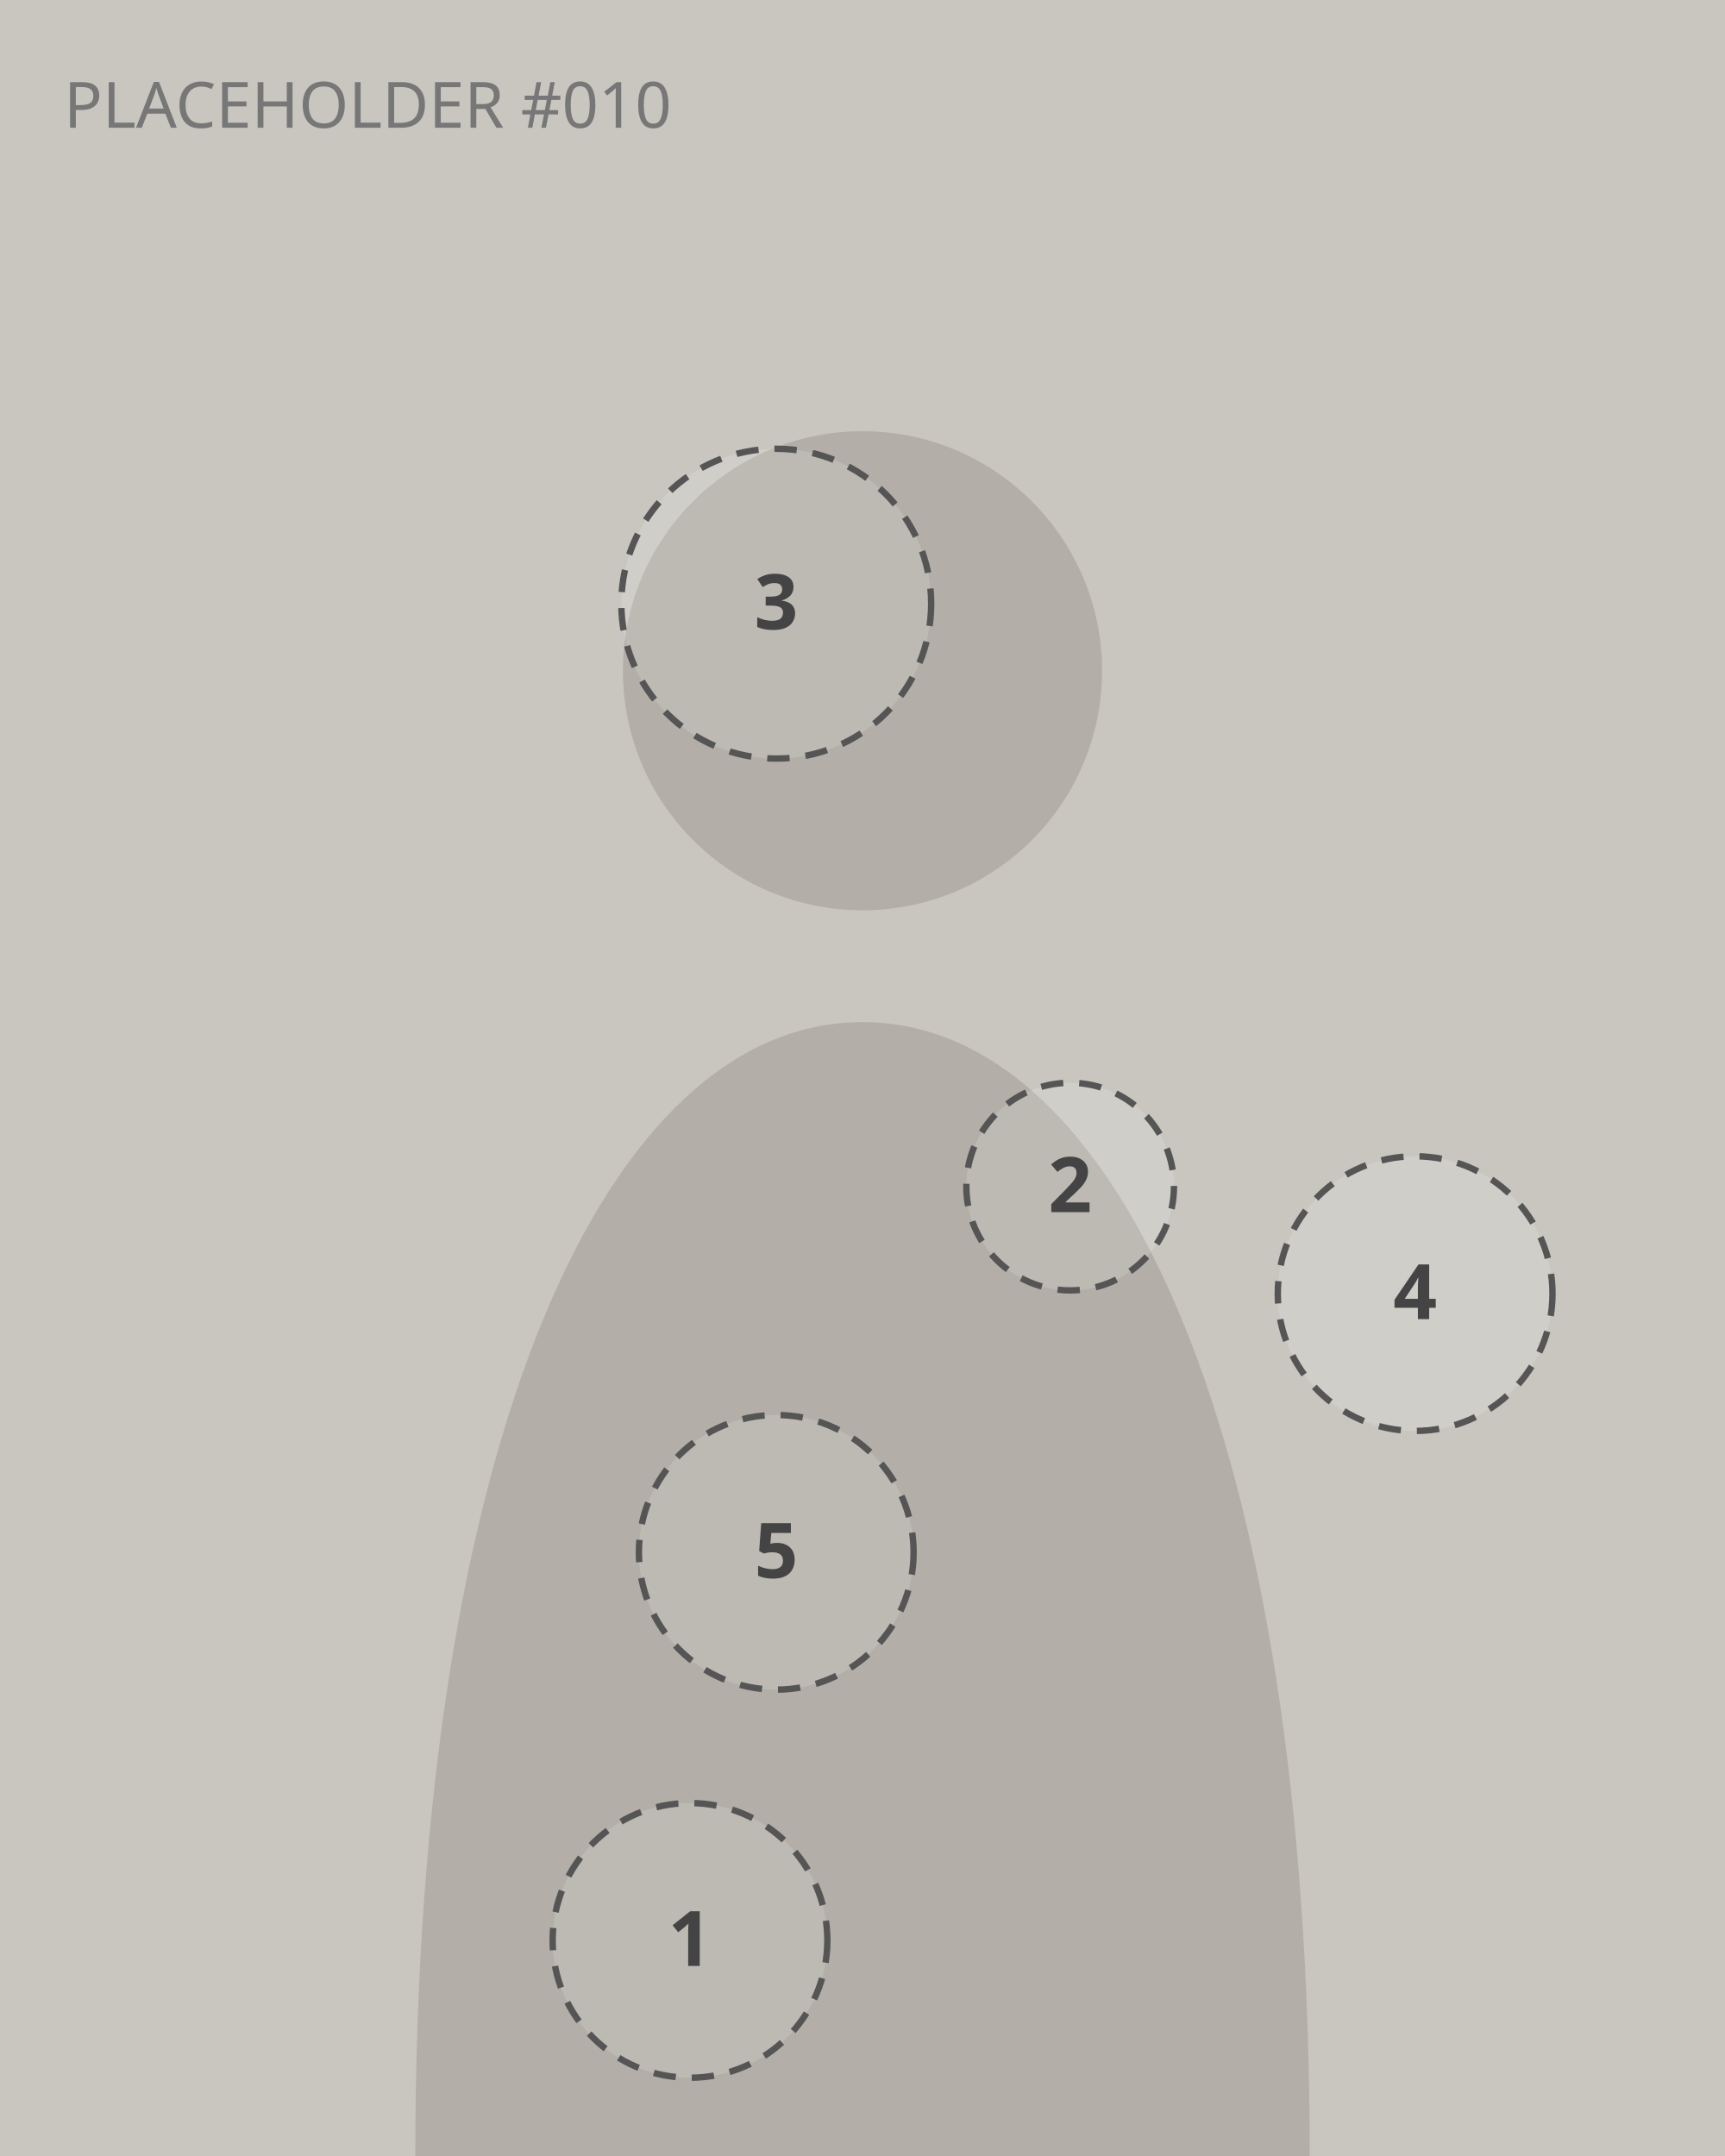
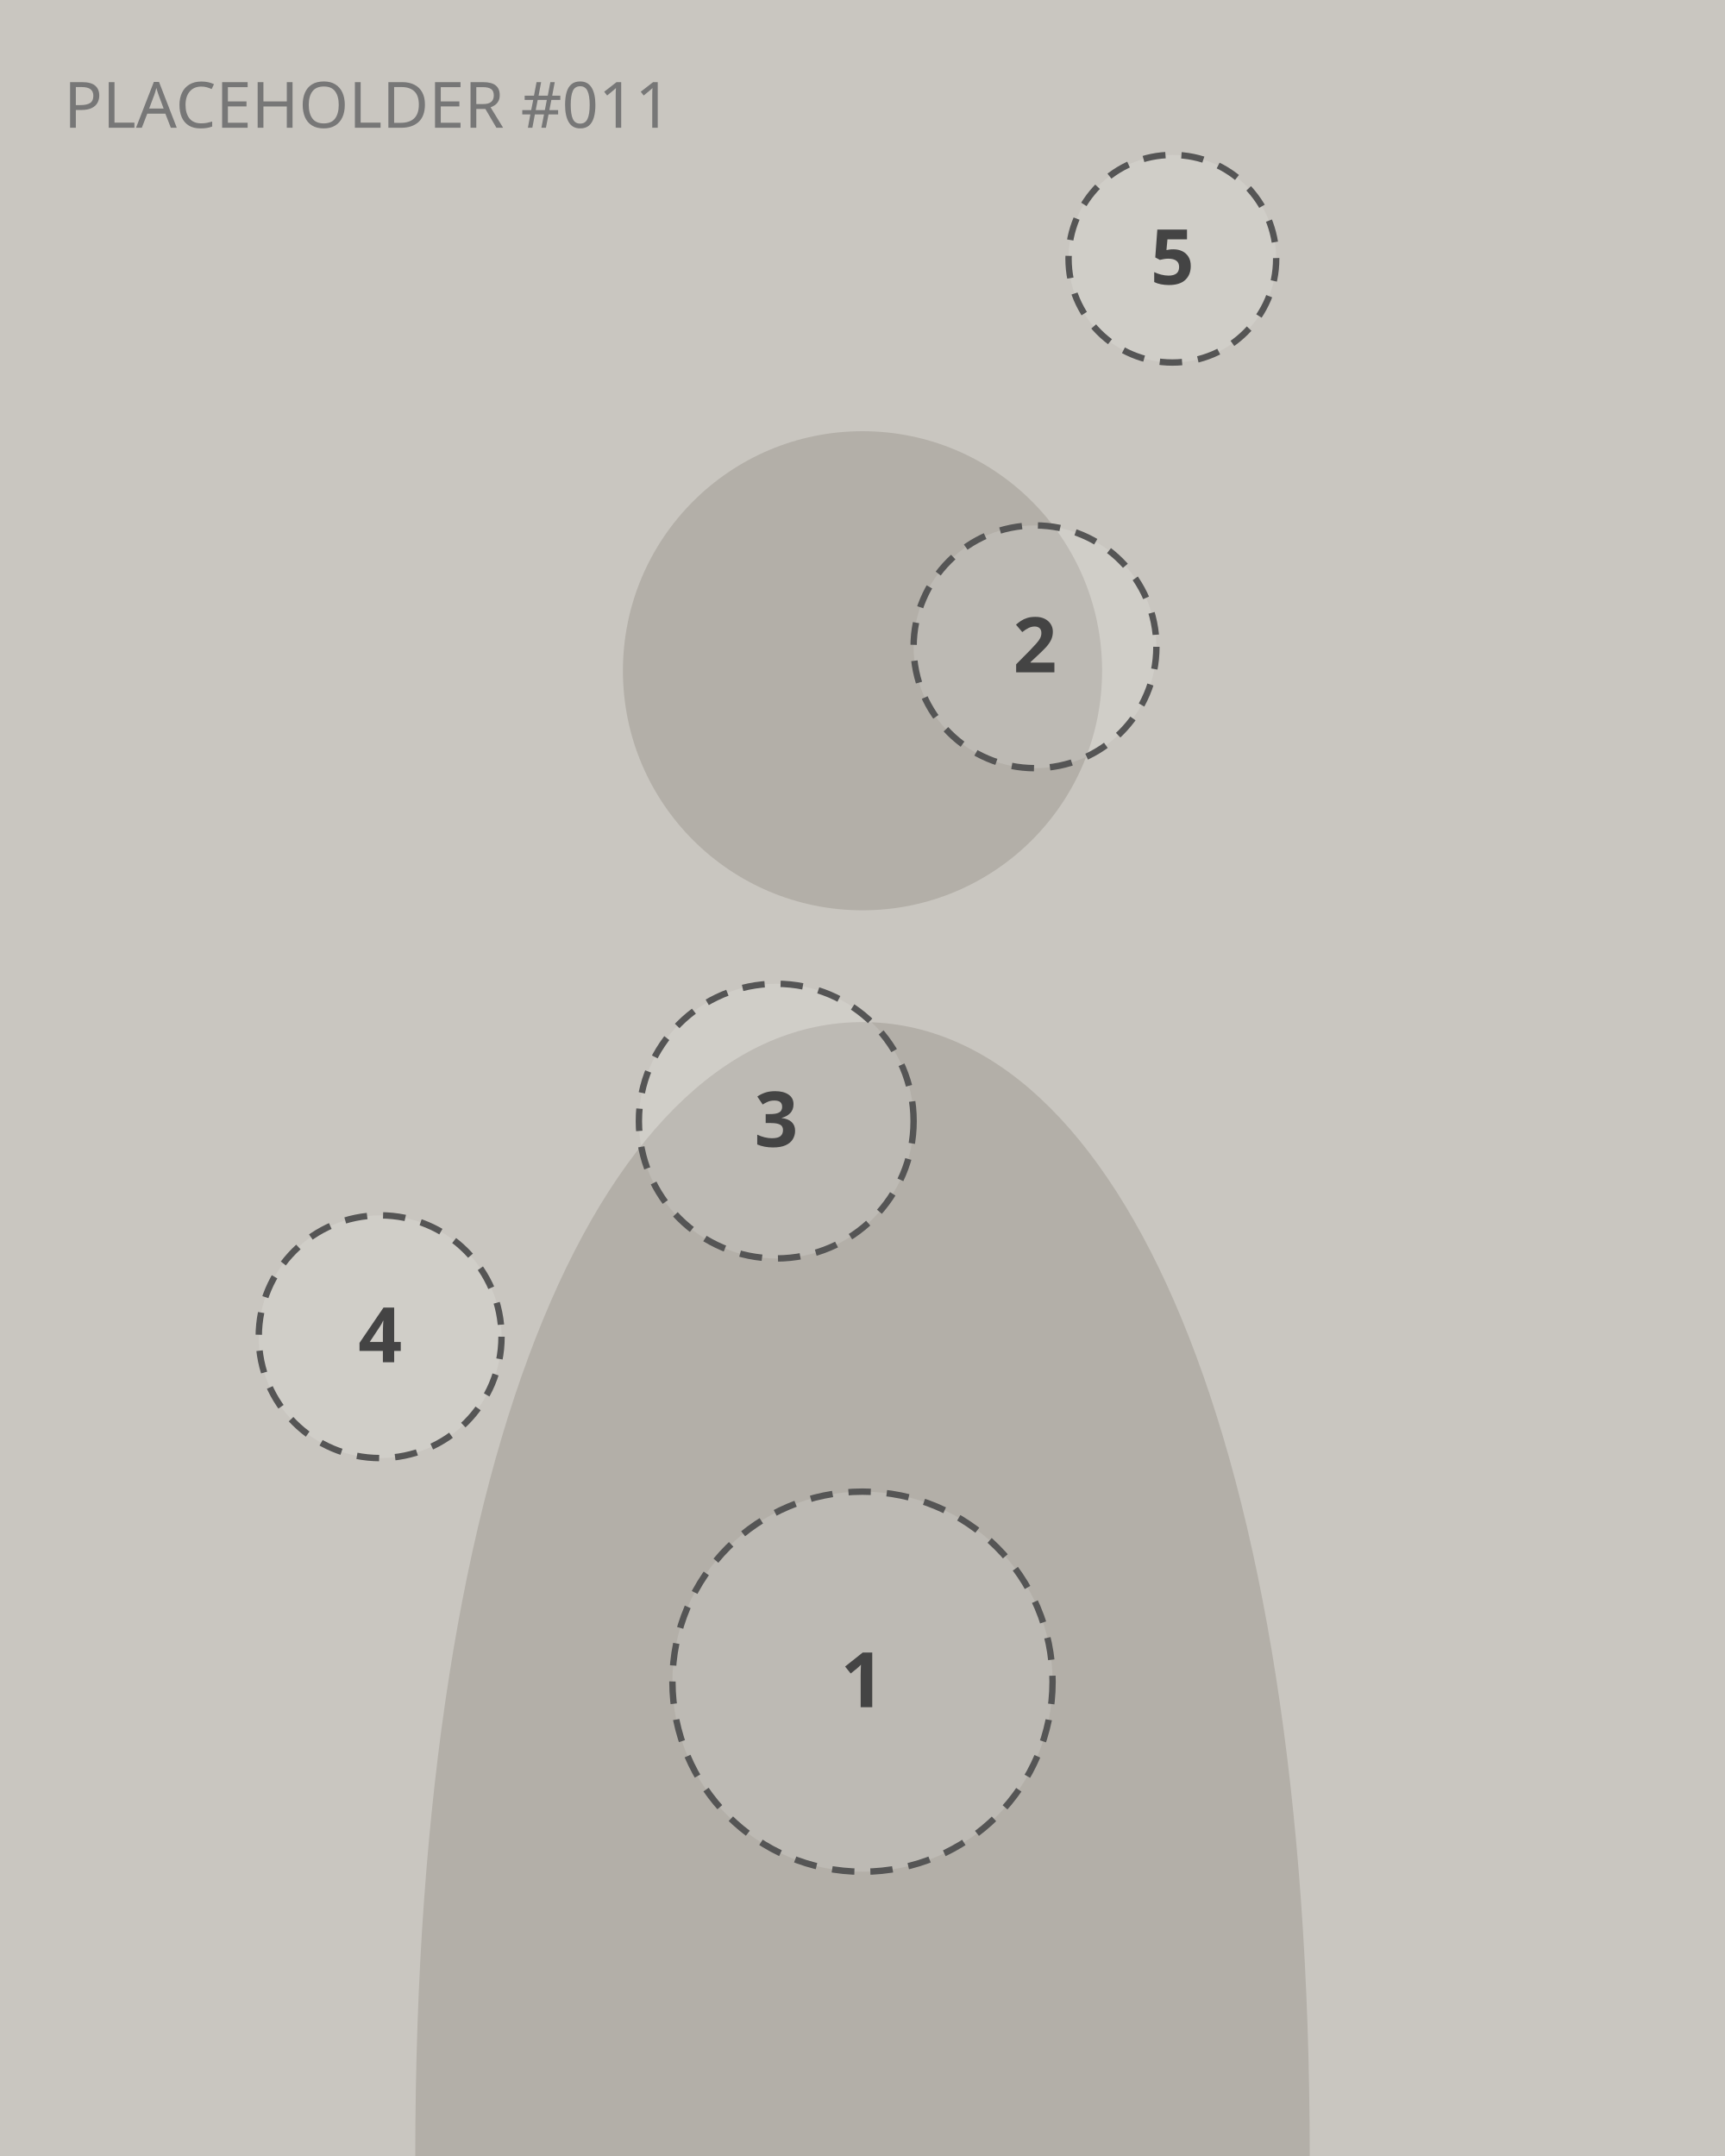
<svg xmlns="http://www.w3.org/2000/svg" viewBox="0 0 1080 1350" width="1080" height="1350">
  <rect width="1080" height="1350" fill="#c9c6c0" />
  <circle cx="540" cy="420" r="150" fill="#b3afa8" />
  <path d="M260 1350 C260 900 380 640 540 640 C700 640 820 900 820 1350 Z" fill="#b3afa8" />
-   <text x="40" y="80" font-size="40" fill="#777" font-family="sans-serif">PLACEHOLDER #010</text>
-   <circle cx="432" cy="1215" r="86" fill="#ffffff22" stroke="#555" stroke-width="4" stroke-dasharray="14 10" />
-   <text x="432" y="1231" font-size="48" text-anchor="middle" fill="#444" font-family="sans-serif" font-weight="700">1</text>
-   <circle cx="670" cy="743" r="65" fill="#ffffff22" stroke="#555" stroke-width="4" stroke-dasharray="14 10" />
-   <text x="670" y="759" font-size="48" text-anchor="middle" fill="#444" font-family="sans-serif" font-weight="700">2</text>
-   <circle cx="486" cy="378" r="97" fill="#ffffff22" stroke="#555" stroke-width="4" stroke-dasharray="14 10" />
-   <text x="486" y="394" font-size="48" text-anchor="middle" fill="#444" font-family="sans-serif" font-weight="700">3</text>
-   <circle cx="886" cy="810" r="86" fill="#ffffff22" stroke="#555" stroke-width="4" stroke-dasharray="14 10" />
-   <text x="886" y="826" font-size="48" text-anchor="middle" fill="#444" font-family="sans-serif" font-weight="700">4</text>
-   <circle cx="486" cy="972" r="86" fill="#ffffff22" stroke="#555" stroke-width="4" stroke-dasharray="14 10" />
-   <text x="486" y="988" font-size="48" text-anchor="middle" fill="#444" font-family="sans-serif" font-weight="700">5</text>
+   <text x="40" y="80" font-size="40" fill="#777" font-family="sans-serif">PLACEHOLDER #011</text>
+   <circle cx="540" cy="1053" r="119" fill="#ffffff22" stroke="#555" stroke-width="4" stroke-dasharray="14 10" />
+   <text x="540" y="1069" font-size="48" text-anchor="middle" fill="#444" font-family="sans-serif" font-weight="700">1</text>
+   <circle cx="648" cy="405" r="76" fill="#ffffff22" stroke="#555" stroke-width="4" stroke-dasharray="14 10" />
+   <text x="648" y="421" font-size="48" text-anchor="middle" fill="#444" font-family="sans-serif" font-weight="700">2</text>
+   <circle cx="486" cy="702" r="86" fill="#ffffff22" stroke="#555" stroke-width="4" stroke-dasharray="14 10" />
+   <text x="486" y="718" font-size="48" text-anchor="middle" fill="#444" font-family="sans-serif" font-weight="700">3</text>
+   <circle cx="238" cy="837" r="76" fill="#ffffff22" stroke="#555" stroke-width="4" stroke-dasharray="14 10" />
+   <text x="238" y="853" font-size="48" text-anchor="middle" fill="#444" font-family="sans-serif" font-weight="700">4</text>
+   <circle cx="734" cy="162" r="65" fill="#ffffff22" stroke="#555" stroke-width="4" stroke-dasharray="14 10" />
+   <text x="734" y="178" font-size="48" text-anchor="middle" fill="#444" font-family="sans-serif" font-weight="700">5</text>
</svg>
